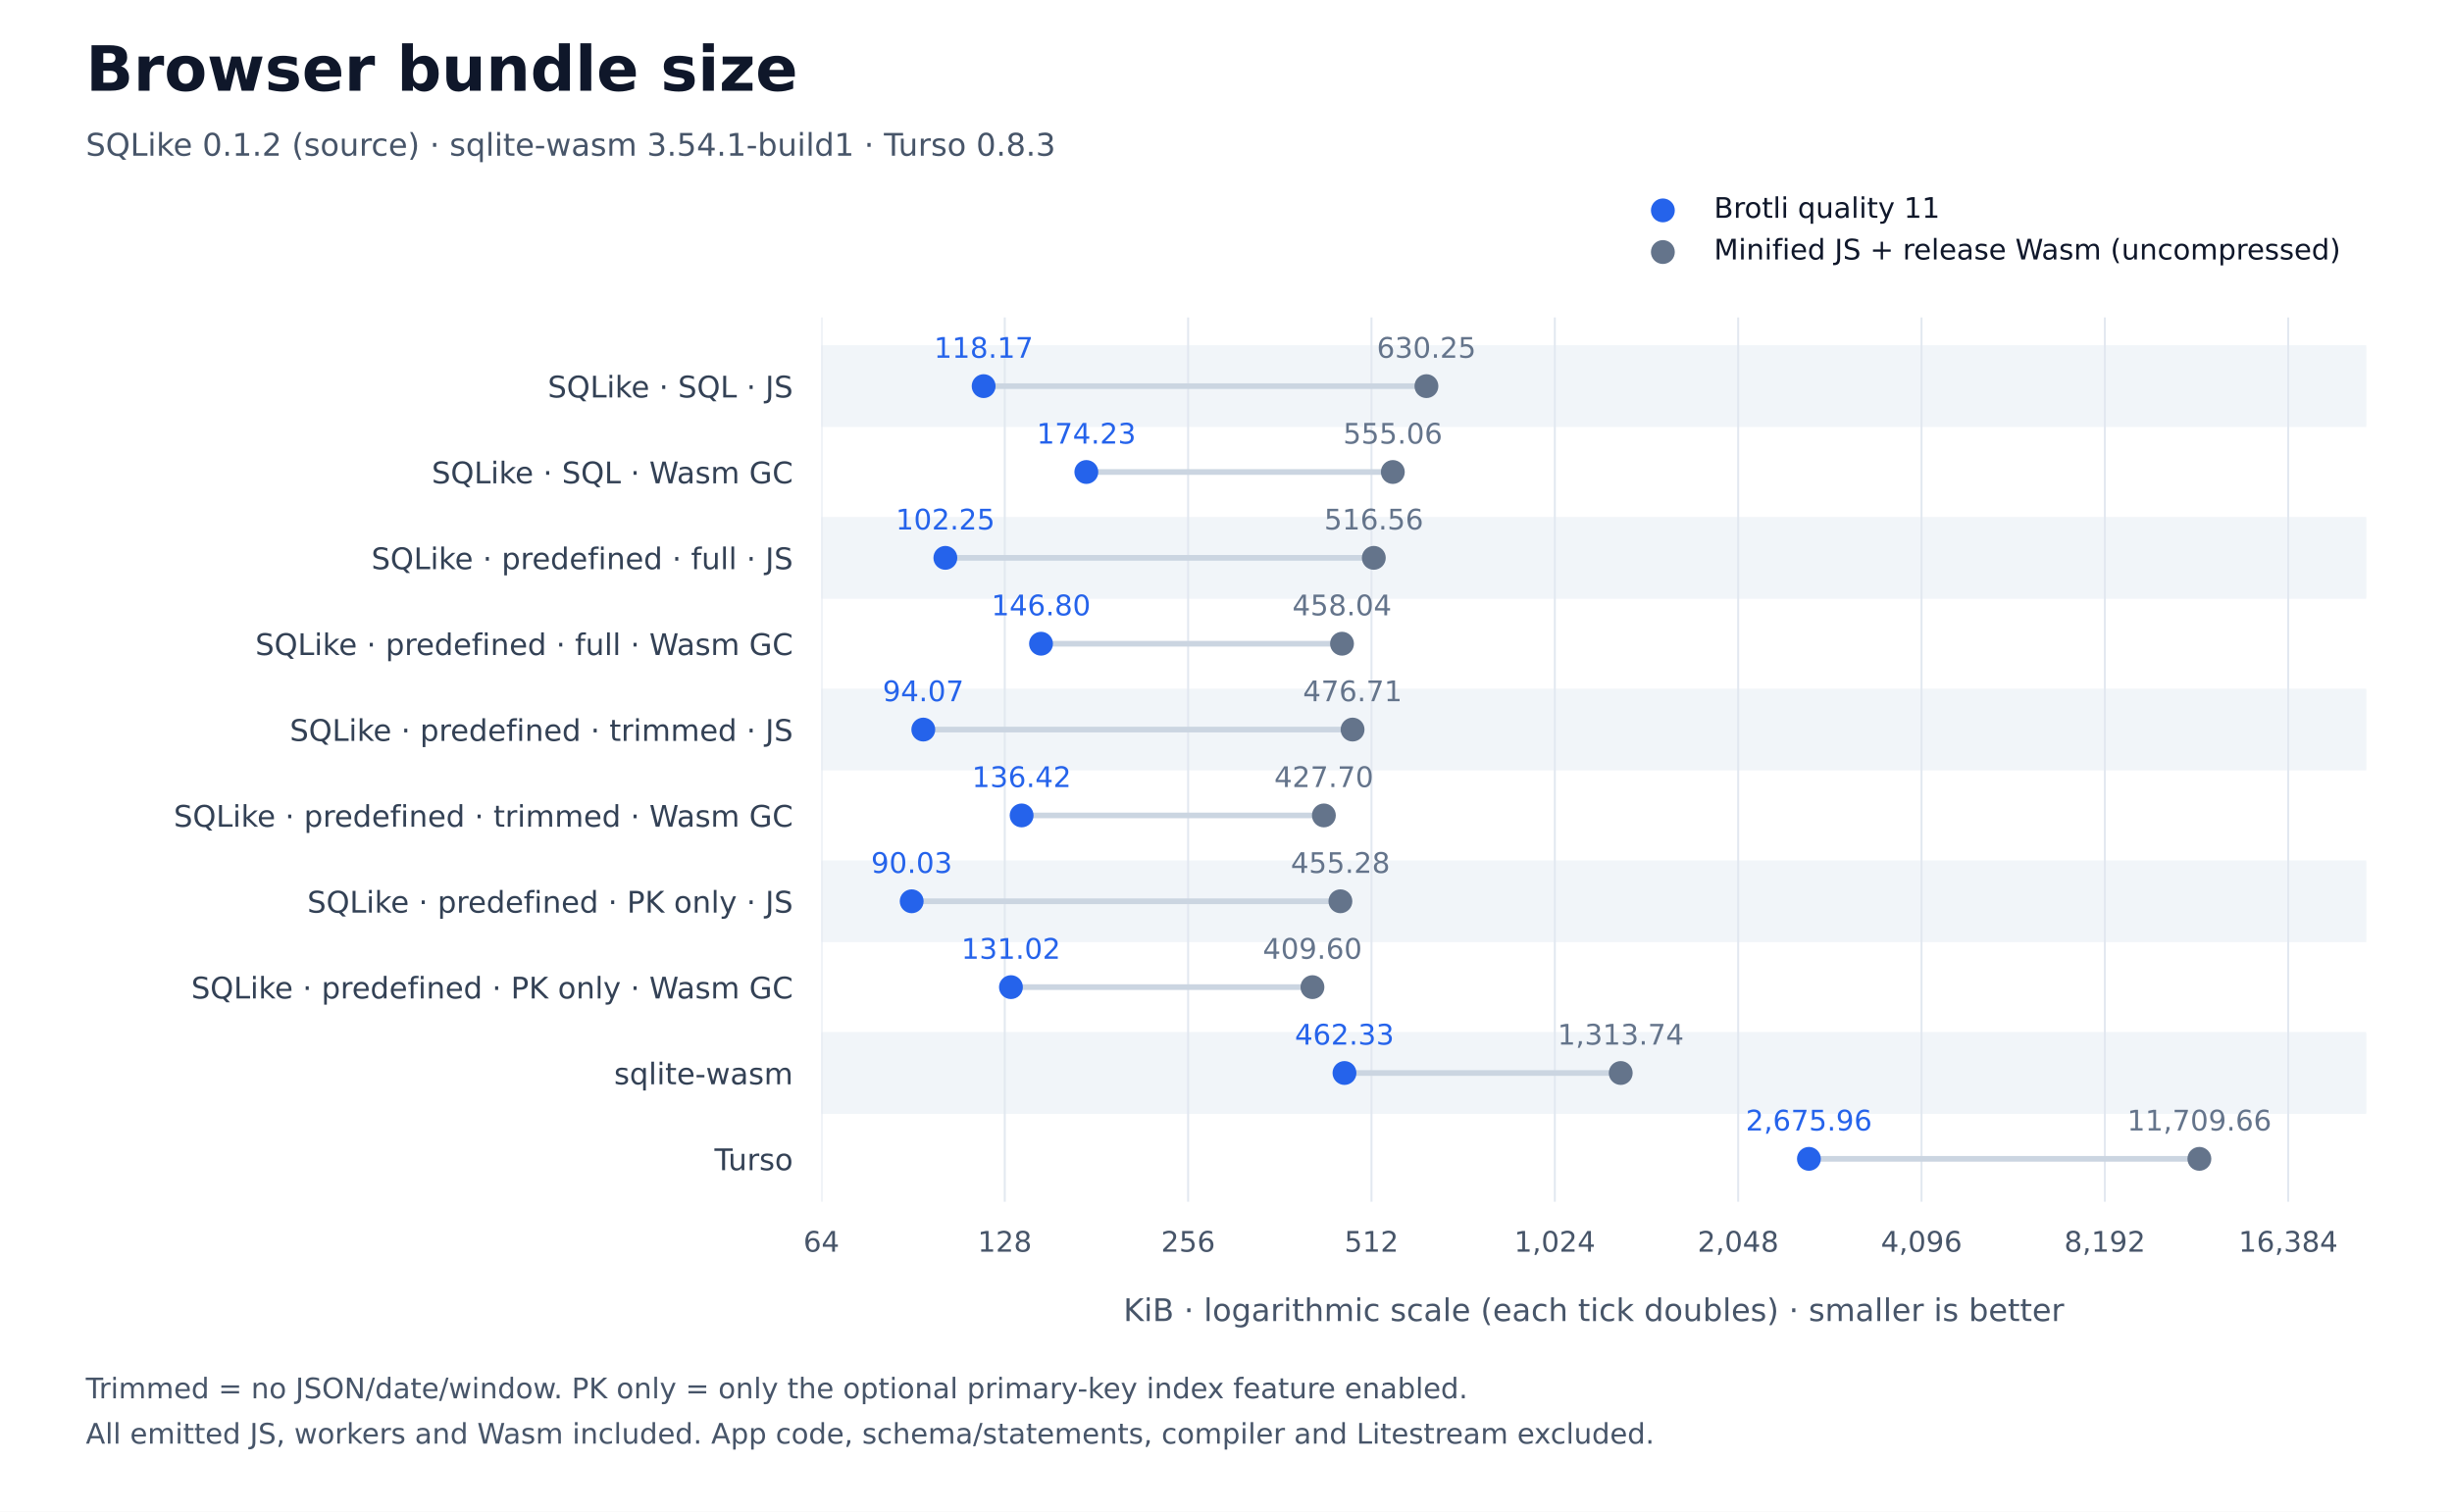
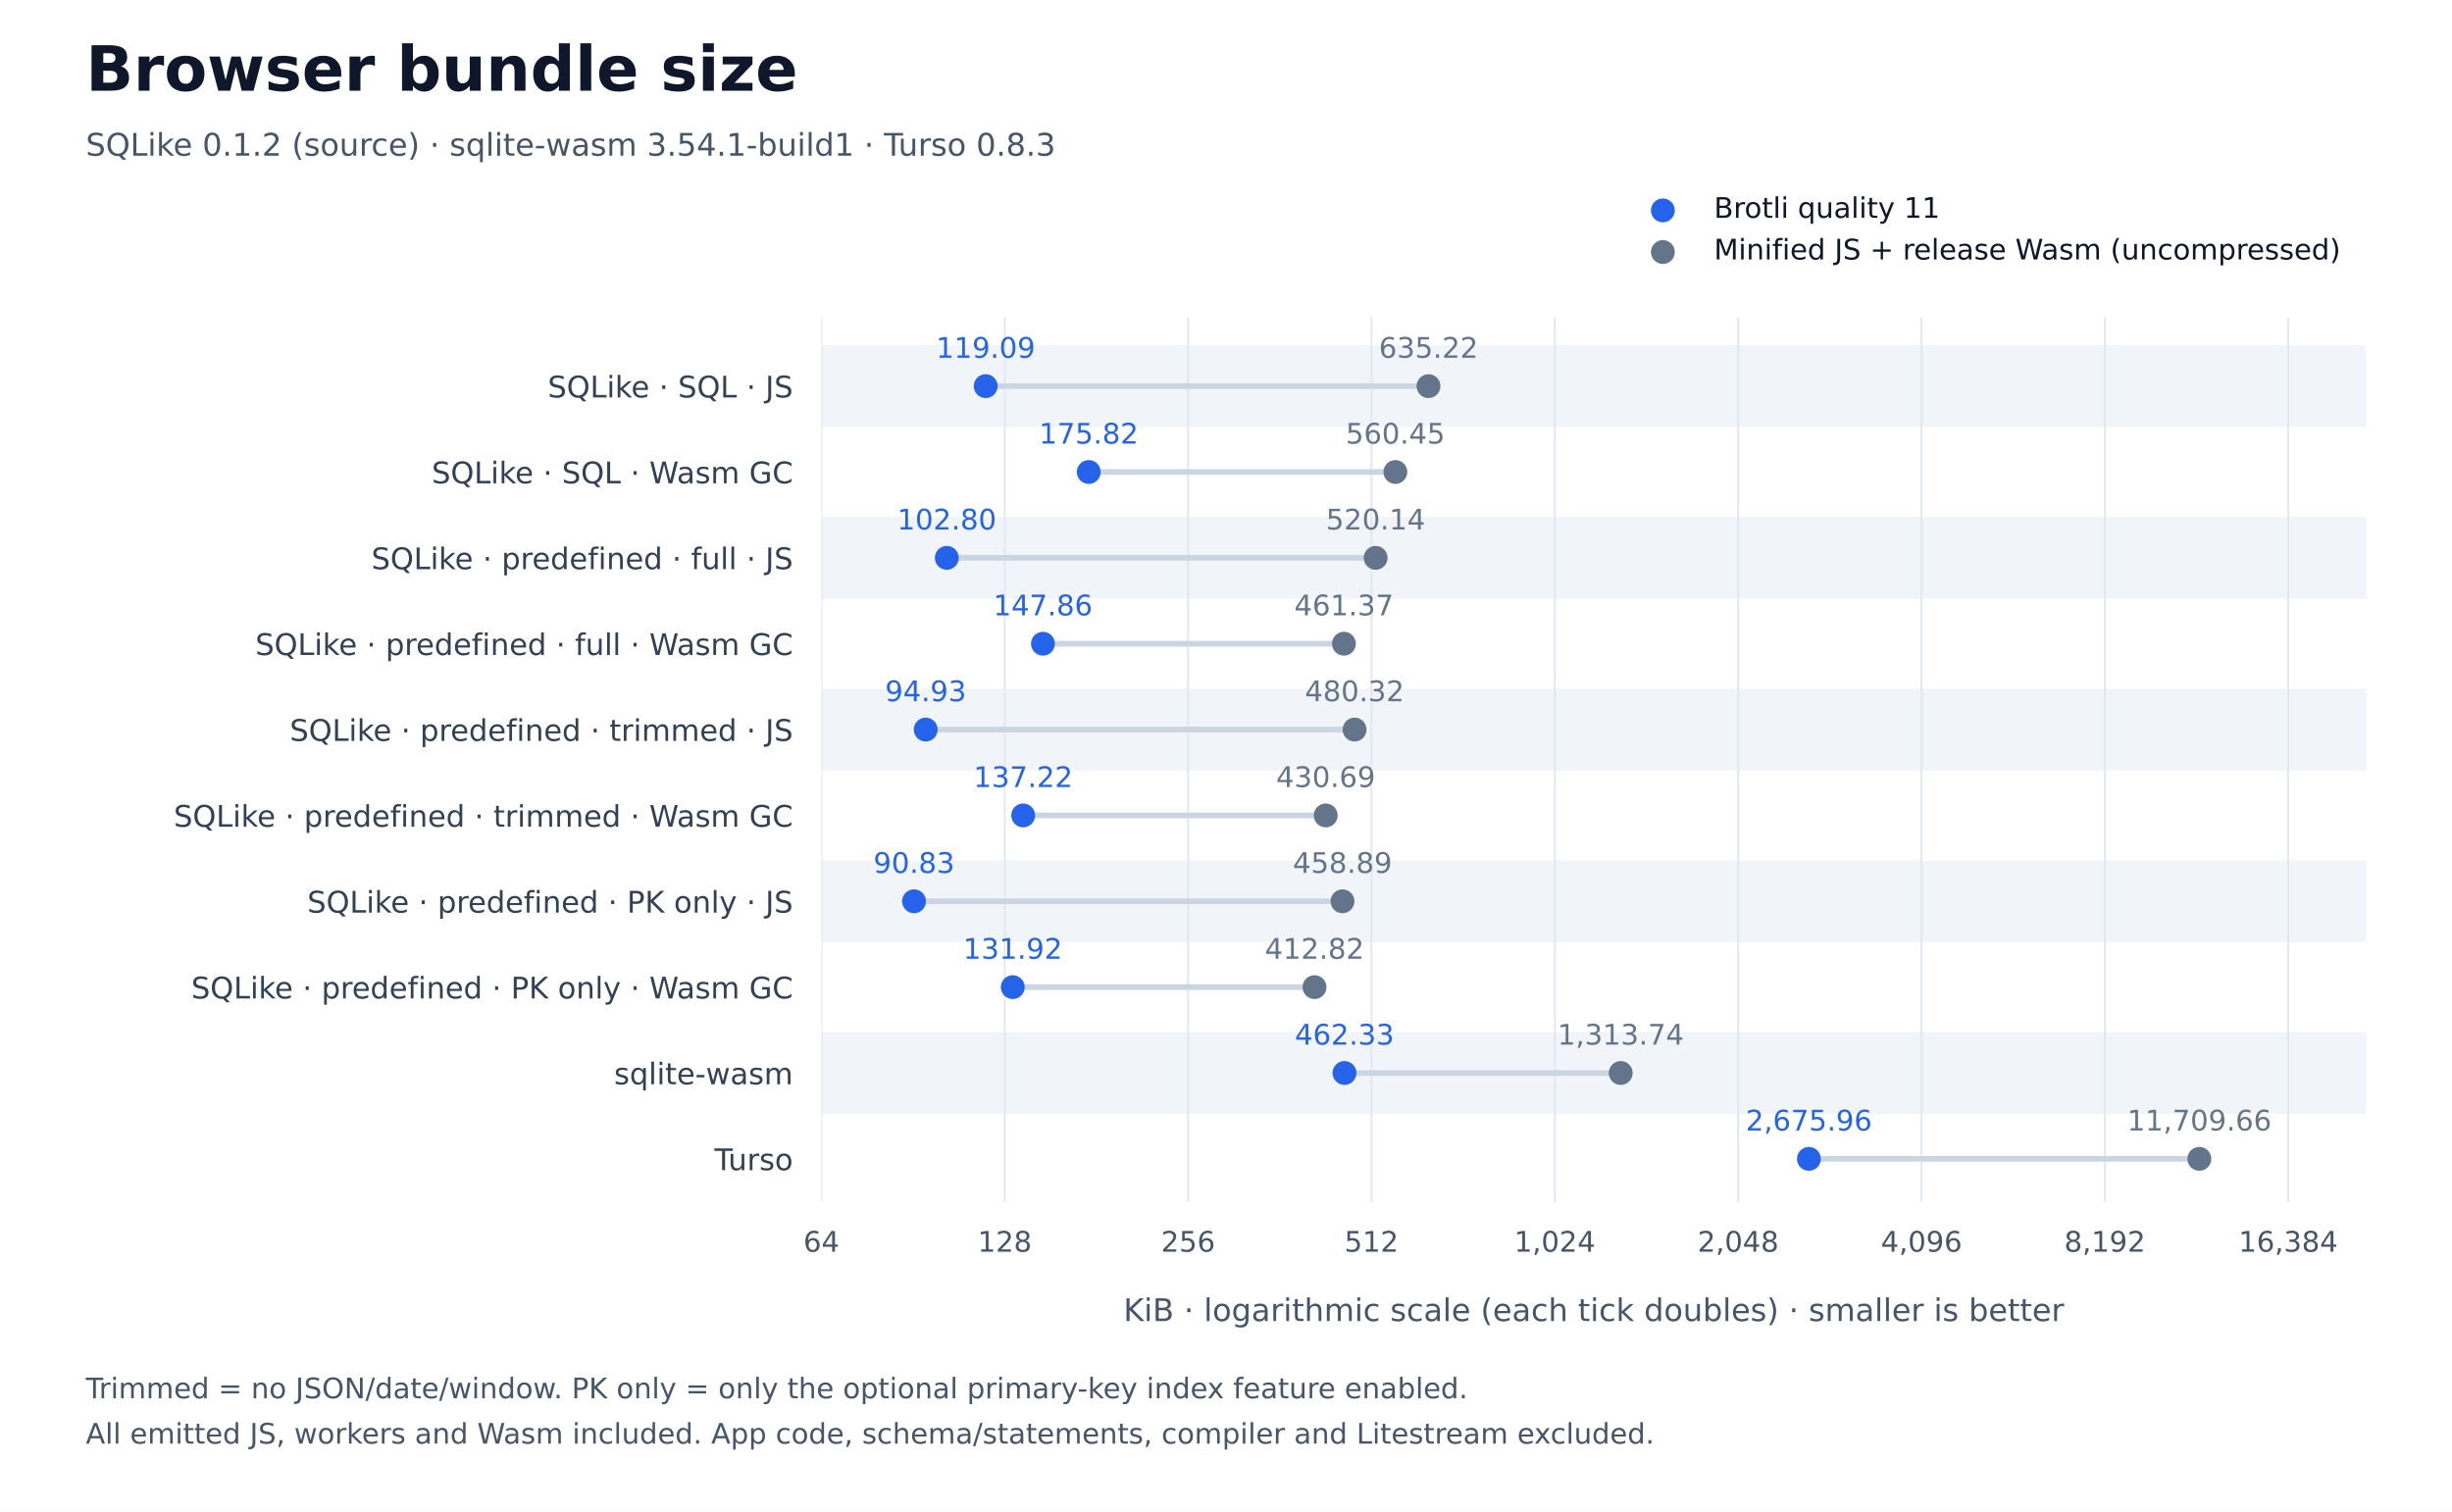
<svg xmlns="http://www.w3.org/2000/svg" xmlns:xlink="http://www.w3.org/1999/xlink" width="864pt" height="532.8pt" viewBox="0 0 864 532.8" version="1.1">
  <defs>
    <style type="text/css">*{stroke-linejoin: round; stroke-linecap: butt}</style>
  </defs>
  <g id="figure_1">
    <g id="patch_1">
      <path d="M 0 532.8  L 864 532.8  L 864 0  L 0 0  z " style="fill: #ffffff" />
    </g>
    <g id="axes_1">
      <g id="patch_2">
        <path d="M 289.44 423.576  L 833.76 423.576  L 833.76 111.888  L 289.44 111.888  z " style="fill: #ffffff" />
      </g>
      <g id="patch_3">
        <path d="M 289.44 122.177  L 833.76 122.177  L 833.76 150.017  L 289.44 150.017  z " clip-path="url(#p8013f27bdf)" style="fill: #f1f5f9; stroke: #f1f5f9; stroke-linejoin: miter" />
      </g>
      <g id="patch_4">
        <path d="M 289.44 182.699  L 833.76 182.699  L 833.76 210.539  L 289.44 210.539  z " clip-path="url(#p8013f27bdf)" style="fill: #f1f5f9; stroke: #f1f5f9; stroke-linejoin: miter" />
      </g>
      <g id="patch_5">
        <path d="M 289.44 243.221  L 833.76 243.221  L 833.76 271.061  L 289.44 271.061  z " clip-path="url(#p8013f27bdf)" style="fill: #f1f5f9; stroke: #f1f5f9; stroke-linejoin: miter" />
      </g>
      <g id="patch_6">
        <path d="M 289.44 303.743  L 833.76 303.743  L 833.76 331.583  L 289.44 331.583  z " clip-path="url(#p8013f27bdf)" style="fill: #f1f5f9; stroke: #f1f5f9; stroke-linejoin: miter" />
      </g>
      <g id="patch_7">
        <path d="M 289.44 364.264  L 833.76 364.264  L 833.76 392.105  L 289.44 392.105  z " clip-path="url(#p8013f27bdf)" style="fill: #f1f5f9; stroke: #f1f5f9; stroke-linejoin: miter" />
      </g>
      <g id="matplotlib.axis_1">
        <g id="xtick_1">
          <g id="line2d_1">
            <path d="M 289.44 423.576  L 289.44 111.888  " clip-path="url(#p8013f27bdf)" style="fill: none; stroke: #e2e8f0; stroke-width: 0.7; stroke-linecap: square" />
          </g>
          <g id="line2d_2" />
          <g id="text_1">
            <text style="font-size: 10px; font-family: 'DejaVu Sans'; text-anchor: middle; fill: #475569" x="289.44" y="441.174" transform="rotate(-0 289.44 441.1744)">64</text>
          </g>
        </g>
        <g id="xtick_2">
          <g id="line2d_3">
            <path d="M 354.046 423.576  L 354.046 111.888  " clip-path="url(#p8013f27bdf)" style="fill: none; stroke: #e2e8f0; stroke-width: 0.7; stroke-linecap: square" />
          </g>
          <g id="line2d_4" />
          <g id="text_2">
            <text style="font-size: 10px; font-family: 'DejaVu Sans'; text-anchor: middle; fill: #475569" x="354.046" y="441.174" transform="rotate(-0 354.0461 441.1744)">128</text>
          </g>
        </g>
        <g id="xtick_3">
          <g id="line2d_5">
            <path d="M 418.652 423.576  L 418.652 111.888  " clip-path="url(#p8013f27bdf)" style="fill: none; stroke: #e2e8f0; stroke-width: 0.7; stroke-linecap: square" />
          </g>
          <g id="line2d_6" />
          <g id="text_3">
            <text style="font-size: 10px; font-family: 'DejaVu Sans'; text-anchor: middle; fill: #475569" x="418.652" y="441.174" transform="rotate(-0 418.6521 441.1744)">256</text>
          </g>
        </g>
        <g id="xtick_4">
          <g id="line2d_7">
            <path d="M 483.258 423.576  L 483.258 111.888  " clip-path="url(#p8013f27bdf)" style="fill: none; stroke: #e2e8f0; stroke-width: 0.7; stroke-linecap: square" />
          </g>
          <g id="line2d_8" />
          <g id="text_4">
            <text style="font-size: 10px; font-family: 'DejaVu Sans'; text-anchor: middle; fill: #475569" x="483.258" y="441.174" transform="rotate(-0 483.2582 441.1744)">512</text>
          </g>
        </g>
        <g id="xtick_5">
          <g id="line2d_9">
            <path d="M 547.864 423.576  L 547.864 111.888  " clip-path="url(#p8013f27bdf)" style="fill: none; stroke: #e2e8f0; stroke-width: 0.7; stroke-linecap: square" />
          </g>
          <g id="line2d_10" />
          <g id="text_5">
            <text style="font-size: 10px; font-family: 'DejaVu Sans'; text-anchor: middle; fill: #475569" x="547.864" y="441.174" transform="rotate(-0 547.8642 441.1744)">1,024</text>
          </g>
        </g>
        <g id="xtick_6">
          <g id="line2d_11">
            <path d="M 612.47 423.576  L 612.47 111.888  " clip-path="url(#p8013f27bdf)" style="fill: none; stroke: #e2e8f0; stroke-width: 0.7; stroke-linecap: square" />
          </g>
          <g id="line2d_12" />
          <g id="text_6">
            <text style="font-size: 10px; font-family: 'DejaVu Sans'; text-anchor: middle; fill: #475569" x="612.47" y="441.174" transform="rotate(-0 612.4703 441.1744)">2,048</text>
          </g>
        </g>
        <g id="xtick_7">
          <g id="line2d_13">
            <path d="M 677.076 423.576  L 677.076 111.888  " clip-path="url(#p8013f27bdf)" style="fill: none; stroke: #e2e8f0; stroke-width: 0.7; stroke-linecap: square" />
          </g>
          <g id="line2d_14" />
          <g id="text_7">
            <text style="font-size: 10px; font-family: 'DejaVu Sans'; text-anchor: middle; fill: #475569" x="677.076" y="441.174" transform="rotate(-0 677.0764 441.1744)">4,096</text>
          </g>
        </g>
        <g id="xtick_8">
          <g id="line2d_15">
            <path d="M 741.682 423.576  L 741.682 111.888  " clip-path="url(#p8013f27bdf)" style="fill: none; stroke: #e2e8f0; stroke-width: 0.7; stroke-linecap: square" />
          </g>
          <g id="line2d_16" />
          <g id="text_8">
            <text style="font-size: 10px; font-family: 'DejaVu Sans'; text-anchor: middle; fill: #475569" x="741.682" y="441.174" transform="rotate(-0 741.6824 441.1744)">8,192</text>
          </g>
        </g>
        <g id="xtick_9">
          <g id="line2d_17">
            <path d="M 806.288 423.576  L 806.288 111.888  " clip-path="url(#p8013f27bdf)" style="fill: none; stroke: #e2e8f0; stroke-width: 0.7; stroke-linecap: square" />
          </g>
          <g id="line2d_18" />
          <g id="text_9">
            <text style="font-size: 10px; font-family: 'DejaVu Sans'; text-anchor: middle; fill: #475569" x="806.288" y="441.174" transform="rotate(-0 806.2885 441.1744)">16,384</text>
          </g>
        </g>
        <g id="text_10">
          <text style="font-size: 11px; font-family: 'DejaVu Sans'; text-anchor: middle; fill: #475569" x="561.6" y="465.612" transform="rotate(-0 561.6 465.6124)">KiB · logarithmic scale (each tick doubles) · smaller is better</text>
        </g>
      </g>
      <g id="matplotlib.axis_2">
        <g id="ytick_1">
          <g id="line2d_19" />
          <g id="text_11">
            <text style="font-size: 10.5px; font-family: 'DejaVu Sans'; text-anchor: end; fill: #334155" x="279.44" y="140.086" transform="rotate(-0 279.44 140.086)">SQLike · SQL · JS</text>
          </g>
        </g>
        <g id="ytick_2">
          <g id="line2d_20" />
          <g id="text_12">
            <text style="font-size: 10.5px; font-family: 'DejaVu Sans'; text-anchor: end; fill: #334155" x="279.44" y="170.347" transform="rotate(-0 279.44 170.3469)">SQLike · SQL · Wasm GC</text>
          </g>
        </g>
        <g id="ytick_3">
          <g id="line2d_21" />
          <g id="text_13">
            <text style="font-size: 10.5px; font-family: 'DejaVu Sans'; text-anchor: end; fill: #334155" x="279.44" y="200.608" transform="rotate(-0 279.44 200.6079)">SQLike · predefined · full · JS</text>
          </g>
        </g>
        <g id="ytick_4">
          <g id="line2d_22" />
          <g id="text_14">
            <text style="font-size: 10.5px; font-family: 'DejaVu Sans'; text-anchor: end; fill: #334155" x="279.44" y="230.869" transform="rotate(-0 279.44 230.8689)">SQLike · predefined · full · Wasm GC</text>
          </g>
        </g>
        <g id="ytick_5">
          <g id="line2d_23" />
          <g id="text_15">
            <text style="font-size: 10.5px; font-family: 'DejaVu Sans'; text-anchor: end; fill: #334155" x="279.44" y="261.13" transform="rotate(-0 279.44 261.1298)">SQLike · predefined · trimmed · JS</text>
          </g>
        </g>
        <g id="ytick_6">
          <g id="line2d_24" />
          <g id="text_16">
            <text style="font-size: 10.5px; font-family: 'DejaVu Sans'; text-anchor: end; fill: #334155" x="279.44" y="291.391" transform="rotate(-0 279.44 291.3908)">SQLike · predefined · trimmed · Wasm GC</text>
          </g>
        </g>
        <g id="ytick_7">
          <g id="line2d_25" />
          <g id="text_17">
            <text style="font-size: 10.5px; font-family: 'DejaVu Sans'; text-anchor: end; fill: #334155" x="279.44" y="321.652" transform="rotate(-0 279.44 321.6518)">SQLike · predefined · PK only · JS</text>
          </g>
        </g>
        <g id="ytick_8">
          <g id="line2d_26" />
          <g id="text_18">
            <text style="font-size: 10.5px; font-family: 'DejaVu Sans'; text-anchor: end; fill: #334155" x="279.44" y="351.913" transform="rotate(-0 279.44 351.9128)">SQLike · predefined · PK only · Wasm GC</text>
          </g>
        </g>
        <g id="ytick_9">
          <g id="line2d_27" />
          <g id="text_19">
            <text style="font-size: 10.5px; font-family: 'DejaVu Sans'; text-anchor: end; fill: #334155" x="279.44" y="382.174" transform="rotate(-0 279.44 382.1737)">sqlite-wasm</text>
          </g>
        </g>
        <g id="ytick_10">
          <g id="line2d_28" />
          <g id="text_20">
            <text style="font-size: 10.5px; font-family: 'DejaVu Sans'; text-anchor: end; fill: #334155" x="279.44" y="412.435" transform="rotate(-0 279.44 412.4347)">Turso</text>
          </g>
        </g>
      </g>
      <g id="line2d_29">
-         <path d="M 346.602 136.097  L 502.625 136.097  " clip-path="url(#p8013f27bdf)" style="fill: none; stroke: #cbd5e1; stroke-width: 2; stroke-linecap: square" />
+         <path d="M 347.319 136.097  L 503.357 136.097  " clip-path="url(#p8013f27bdf)" style="fill: none; stroke: #cbd5e1; stroke-width: 2; stroke-linecap: square" />
      </g>
      <g id="line2d_30">
-         <path d="M 382.787 166.358  L 490.784 166.358  " clip-path="url(#p8013f27bdf)" style="fill: none; stroke: #cbd5e1; stroke-width: 2; stroke-linecap: square" />
+         <path d="M 383.634 166.358  L 491.685 166.358  " clip-path="url(#p8013f27bdf)" style="fill: none; stroke: #cbd5e1; stroke-width: 2; stroke-linecap: square" />
      </g>
      <g id="line2d_31">
-         <path d="M 333.113 196.619  L 484.084 196.619  " clip-path="url(#p8013f27bdf)" style="fill: none; stroke: #cbd5e1; stroke-width: 2; stroke-linecap: square" />
+         <path d="M 333.615 196.619  L 484.728 196.619  " clip-path="url(#p8013f27bdf)" style="fill: none; stroke: #cbd5e1; stroke-width: 2; stroke-linecap: square" />
      </g>
      <g id="line2d_32">
-         <path d="M 366.818 226.88  L 472.878 226.88  " clip-path="url(#p8013f27bdf)" style="fill: none; stroke: #cbd5e1; stroke-width: 2; stroke-linecap: square" />
+         <path d="M 367.491 226.88  L 473.552 226.88  " clip-path="url(#p8013f27bdf)" style="fill: none; stroke: #cbd5e1; stroke-width: 2; stroke-linecap: square" />
      </g>
      <g id="line2d_33">
-         <path d="M 325.337 257.141  L 476.601 257.141  " clip-path="url(#p8013f27bdf)" style="fill: none; stroke: #cbd5e1; stroke-width: 2; stroke-linecap: square" />
+         <path d="M 326.184 257.141  L 477.305 257.141  " clip-path="url(#p8013f27bdf)" style="fill: none; stroke: #cbd5e1; stroke-width: 2; stroke-linecap: square" />
      </g>
      <g id="line2d_34">
-         <path d="M 359.984 287.402  L 466.489 287.402  " clip-path="url(#p8013f27bdf)" style="fill: none; stroke: #cbd5e1; stroke-width: 2; stroke-linecap: square" />
+         <path d="M 360.531 287.402  L 467.139 287.402  " clip-path="url(#p8013f27bdf)" style="fill: none; stroke: #cbd5e1; stroke-width: 2; stroke-linecap: square" />
      </g>
      <g id="line2d_35">
-         <path d="M 321.247 317.663  L 472.314 317.663  " clip-path="url(#p8013f27bdf)" style="fill: none; stroke: #cbd5e1; stroke-width: 2; stroke-linecap: square" />
+         <path d="M 322.075 317.663  L 473.051 317.663  " clip-path="url(#p8013f27bdf)" style="fill: none; stroke: #cbd5e1; stroke-width: 2; stroke-linecap: square" />
      </g>
      <g id="line2d_36">
-         <path d="M 356.221 347.924  L 462.459 347.924  " clip-path="url(#p8013f27bdf)" style="fill: none; stroke: #cbd5e1; stroke-width: 2; stroke-linecap: square" />
+         <path d="M 356.858 347.924  L 463.189 347.924  " clip-path="url(#p8013f27bdf)" style="fill: none; stroke: #cbd5e1; stroke-width: 2; stroke-linecap: square" />
      </g>
      <g id="line2d_37">
        <path d="M 473.748 378.185  L 571.088 378.185  " clip-path="url(#p8013f27bdf)" style="fill: none; stroke: #cbd5e1; stroke-width: 2; stroke-linecap: square" />
      </g>
      <g id="line2d_38">
        <path d="M 637.398 408.446  L 774.981 408.446  " clip-path="url(#p8013f27bdf)" style="fill: none; stroke: #cbd5e1; stroke-width: 2; stroke-linecap: square" />
      </g>
      <g id="PathCollection_1" />
      <g id="PathCollection_2" />
      <g id="PathCollection_3">
        <defs>
          <path id="mc7256d1eed" d="M 0 3.708  C 0.983 3.708 1.927 3.317 2.622 2.622  C 3.317 1.927 3.708 0.983 3.708 0  C 3.708 -0.983 3.317 -1.927 2.622 -2.622  C 1.927 -3.317 0.983 -3.708 0 -3.708  C -0.983 -3.708 -1.927 -3.317 -2.622 -2.622  C -3.317 -1.927 -3.708 -0.983 -3.708 0  C -3.708 0.983 -3.317 1.927 -2.622 2.622  C -1.927 3.317 -0.983 3.708 0 3.708  z " style="stroke: #2563eb" />
        </defs>
        <g clip-path="url(#p8013f27bdf)">
-           <use xlink:href="#mc7256d1eed" x="346.602" y="136.097" style="fill: #2563eb; stroke: #2563eb" />
+           <use xlink:href="#mc7256d1eed" x="347.319" y="136.097" style="fill: #2563eb; stroke: #2563eb" />
        </g>
      </g>
      <g id="text_21">
-         <text style="font-size: 10px; font-family: 'DejaVu Sans'; text-anchor: middle; fill: #2563eb" x="346.602" y="126.097" transform="rotate(-0 346.6021 126.0968)">118.17</text>
+         <text style="font-size: 10px; font-family: 'DejaVu Sans'; text-anchor: middle; fill: #2563eb" x="347.319" y="126.097" transform="rotate(-0 347.3187 126.0968)">119.09</text>
      </g>
      <g id="PathCollection_4">
        <defs>
          <path id="mf591893692" d="M 0 3.708  C 0.983 3.708 1.927 3.317 2.622 2.622  C 3.317 1.927 3.708 0.983 3.708 0  C 3.708 -0.983 3.317 -1.927 2.622 -2.622  C 1.927 -3.317 0.983 -3.708 0 -3.708  C -0.983 -3.708 -1.927 -3.317 -2.622 -2.622  C -3.317 -1.927 -3.708 -0.983 -3.708 0  C -3.708 0.983 -3.317 1.927 -2.622 2.622  C -1.927 3.317 -0.983 3.708 0 3.708  z " style="stroke: #64748b" />
        </defs>
        <g clip-path="url(#p8013f27bdf)">
-           <use xlink:href="#mf591893692" x="502.625" y="136.097" style="fill: #64748b; stroke: #64748b" />
+           <use xlink:href="#mf591893692" x="503.357" y="136.097" style="fill: #64748b; stroke: #64748b" />
        </g>
      </g>
      <g id="text_22">
-         <text style="font-size: 10px; font-family: 'DejaVu Sans'; text-anchor: middle; fill: #64748b" x="502.625" y="126.097" transform="rotate(-0 502.6254 126.0968)">630.25</text>
+         <text style="font-size: 10px; font-family: 'DejaVu Sans'; text-anchor: middle; fill: #64748b" x="503.357" y="126.097" transform="rotate(-0 503.3573 126.0968)">635.22</text>
      </g>
      <g id="PathCollection_5">
        <g clip-path="url(#p8013f27bdf)">
-           <use xlink:href="#mc7256d1eed" x="382.787" y="166.358" style="fill: #2563eb; stroke: #2563eb" />
+           <use xlink:href="#mc7256d1eed" x="383.634" y="166.358" style="fill: #2563eb; stroke: #2563eb" />
        </g>
      </g>
      <g id="text_23">
-         <text style="font-size: 10px; font-family: 'DejaVu Sans'; text-anchor: middle; fill: #2563eb" x="382.787" y="156.358" transform="rotate(-0 382.7873 156.3577)">174.23</text>
+         <text style="font-size: 10px; font-family: 'DejaVu Sans'; text-anchor: middle; fill: #2563eb" x="383.634" y="156.358" transform="rotate(-0 383.634 156.3577)">175.82</text>
      </g>
      <g id="PathCollection_6">
        <g clip-path="url(#p8013f27bdf)">
-           <use xlink:href="#mf591893692" x="490.784" y="166.358" style="fill: #64748b; stroke: #64748b" />
+           <use xlink:href="#mf591893692" x="491.685" y="166.358" style="fill: #64748b; stroke: #64748b" />
        </g>
      </g>
      <g id="text_24">
-         <text style="font-size: 10px; font-family: 'DejaVu Sans'; text-anchor: middle; fill: #64748b" x="490.784" y="156.358" transform="rotate(-0 490.7841 156.3577)">555.06</text>
+         <text style="font-size: 10px; font-family: 'DejaVu Sans'; text-anchor: middle; fill: #64748b" x="491.685" y="156.358" transform="rotate(-0 491.6852 156.3577)">560.45</text>
      </g>
      <g id="PathCollection_7">
        <g clip-path="url(#p8013f27bdf)">
-           <use xlink:href="#mc7256d1eed" x="333.113" y="196.619" style="fill: #2563eb; stroke: #2563eb" />
+           <use xlink:href="#mc7256d1eed" x="333.615" y="196.619" style="fill: #2563eb; stroke: #2563eb" />
        </g>
      </g>
      <g id="text_25">
-         <text style="font-size: 10px; font-family: 'DejaVu Sans'; text-anchor: middle; fill: #2563eb" x="333.113" y="186.619" transform="rotate(-0 333.1127 186.6187)">102.25</text>
+         <text style="font-size: 10px; font-family: 'DejaVu Sans'; text-anchor: middle; fill: #2563eb" x="333.615" y="186.619" transform="rotate(-0 333.6152 186.6187)">102.80</text>
      </g>
      <g id="PathCollection_8">
        <g clip-path="url(#p8013f27bdf)">
-           <use xlink:href="#mf591893692" x="484.084" y="196.619" style="fill: #64748b; stroke: #64748b" />
+           <use xlink:href="#mf591893692" x="484.728" y="196.619" style="fill: #64748b; stroke: #64748b" />
        </g>
      </g>
      <g id="text_26">
-         <text style="font-size: 10px; font-family: 'DejaVu Sans'; text-anchor: middle; fill: #64748b" x="484.084" y="186.619" transform="rotate(-0 484.0842 186.6187)">516.56</text>
+         <text style="font-size: 10px; font-family: 'DejaVu Sans'; text-anchor: middle; fill: #64748b" x="484.728" y="186.619" transform="rotate(-0 484.728 186.6187)">520.14</text>
      </g>
      <g id="PathCollection_9">
        <g clip-path="url(#p8013f27bdf)">
-           <use xlink:href="#mc7256d1eed" x="366.818" y="226.88" style="fill: #2563eb; stroke: #2563eb" />
+           <use xlink:href="#mc7256d1eed" x="367.491" y="226.88" style="fill: #2563eb; stroke: #2563eb" />
        </g>
      </g>
      <g id="text_27">
-         <text style="font-size: 10px; font-family: 'DejaVu Sans'; text-anchor: middle; fill: #2563eb" x="366.818" y="216.88" transform="rotate(-0 366.8178 216.8797)">146.80</text>
+         <text style="font-size: 10px; font-family: 'DejaVu Sans'; text-anchor: middle; fill: #2563eb" x="367.491" y="216.88" transform="rotate(-0 367.4906 216.8797)">147.86</text>
      </g>
      <g id="PathCollection_10">
        <g clip-path="url(#p8013f27bdf)">
-           <use xlink:href="#mf591893692" x="472.878" y="226.88" style="fill: #64748b; stroke: #64748b" />
+           <use xlink:href="#mf591893692" x="473.552" y="226.88" style="fill: #64748b; stroke: #64748b" />
        </g>
      </g>
      <g id="text_28">
-         <text style="font-size: 10px; font-family: 'DejaVu Sans'; text-anchor: middle; fill: #64748b" x="472.878" y="216.88" transform="rotate(-0 472.8783 216.8797)">458.04</text>
+         <text style="font-size: 10px; font-family: 'DejaVu Sans'; text-anchor: middle; fill: #64748b" x="473.552" y="216.88" transform="rotate(-0 473.5521 216.8797)">461.37</text>
      </g>
      <g id="PathCollection_11">
        <g clip-path="url(#p8013f27bdf)">
-           <use xlink:href="#mc7256d1eed" x="325.337" y="257.141" style="fill: #2563eb; stroke: #2563eb" />
+           <use xlink:href="#mc7256d1eed" x="326.184" y="257.141" style="fill: #2563eb; stroke: #2563eb" />
        </g>
      </g>
      <g id="text_29">
-         <text style="font-size: 10px; font-family: 'DejaVu Sans'; text-anchor: middle; fill: #2563eb" x="325.337" y="247.141" transform="rotate(-0 325.3366 247.1407)">94.07</text>
+         <text style="font-size: 10px; font-family: 'DejaVu Sans'; text-anchor: middle; fill: #2563eb" x="326.184" y="247.141" transform="rotate(-0 326.1842 247.1407)">94.93</text>
      </g>
      <g id="PathCollection_12">
        <g clip-path="url(#p8013f27bdf)">
-           <use xlink:href="#mf591893692" x="476.601" y="257.141" style="fill: #64748b; stroke: #64748b" />
+           <use xlink:href="#mf591893692" x="477.305" y="257.141" style="fill: #64748b; stroke: #64748b" />
        </g>
      </g>
      <g id="text_30">
-         <text style="font-size: 10px; font-family: 'DejaVu Sans'; text-anchor: middle; fill: #64748b" x="476.601" y="247.141" transform="rotate(-0 476.6011 247.1407)">476.71</text>
+         <text style="font-size: 10px; font-family: 'DejaVu Sans'; text-anchor: middle; fill: #64748b" x="477.305" y="247.141" transform="rotate(-0 477.3049 247.1407)">480.32</text>
      </g>
      <g id="PathCollection_13">
        <g clip-path="url(#p8013f27bdf)">
-           <use xlink:href="#mc7256d1eed" x="359.984" y="287.402" style="fill: #2563eb; stroke: #2563eb" />
+           <use xlink:href="#mc7256d1eed" x="360.531" y="287.402" style="fill: #2563eb; stroke: #2563eb" />
        </g>
      </g>
      <g id="text_31">
-         <text style="font-size: 10px; font-family: 'DejaVu Sans'; text-anchor: middle; fill: #2563eb" x="359.984" y="277.402" transform="rotate(-0 359.984 277.4016)">136.42</text>
+         <text style="font-size: 10px; font-family: 'DejaVu Sans'; text-anchor: middle; fill: #2563eb" x="360.531" y="277.402" transform="rotate(-0 360.5309 277.4016)">137.22</text>
      </g>
      <g id="PathCollection_14">
        <g clip-path="url(#p8013f27bdf)">
-           <use xlink:href="#mf591893692" x="466.489" y="287.402" style="fill: #64748b; stroke: #64748b" />
+           <use xlink:href="#mf591893692" x="467.139" y="287.402" style="fill: #64748b; stroke: #64748b" />
        </g>
      </g>
      <g id="text_32">
-         <text style="font-size: 10px; font-family: 'DejaVu Sans'; text-anchor: middle; fill: #64748b" x="466.489" y="277.402" transform="rotate(-0 466.489 277.4016)">427.70</text>
+         <text style="font-size: 10px; font-family: 'DejaVu Sans'; text-anchor: middle; fill: #64748b" x="467.139" y="277.402" transform="rotate(-0 467.139 277.4016)">430.69</text>
      </g>
      <g id="PathCollection_15">
        <g clip-path="url(#p8013f27bdf)">
-           <use xlink:href="#mc7256d1eed" x="321.247" y="317.663" style="fill: #2563eb; stroke: #2563eb" />
+           <use xlink:href="#mc7256d1eed" x="322.075" y="317.663" style="fill: #2563eb; stroke: #2563eb" />
        </g>
      </g>
      <g id="text_33">
-         <text style="font-size: 10px; font-family: 'DejaVu Sans'; text-anchor: middle; fill: #2563eb" x="321.247" y="307.663" transform="rotate(-0 321.247 307.6626)">90.03</text>
+         <text style="font-size: 10px; font-family: 'DejaVu Sans'; text-anchor: middle; fill: #2563eb" x="322.075" y="307.663" transform="rotate(-0 322.0754 307.6626)">90.83</text>
      </g>
      <g id="PathCollection_16">
        <g clip-path="url(#p8013f27bdf)">
-           <use xlink:href="#mf591893692" x="472.314" y="317.663" style="fill: #64748b; stroke: #64748b" />
+           <use xlink:href="#mf591893692" x="473.051" y="317.663" style="fill: #64748b; stroke: #64748b" />
        </g>
      </g>
      <g id="text_34">
-         <text style="font-size: 10px; font-family: 'DejaVu Sans'; text-anchor: middle; fill: #64748b" x="472.314" y="307.663" transform="rotate(-0 472.3142 307.6626)">455.28</text>
+         <text style="font-size: 10px; font-family: 'DejaVu Sans'; text-anchor: middle; fill: #64748b" x="473.051" y="307.663" transform="rotate(-0 473.051 307.6626)">458.89</text>
      </g>
      <g id="PathCollection_17">
        <g clip-path="url(#p8013f27bdf)">
-           <use xlink:href="#mc7256d1eed" x="356.221" y="347.924" style="fill: #2563eb; stroke: #2563eb" />
+           <use xlink:href="#mc7256d1eed" x="356.858" y="347.924" style="fill: #2563eb; stroke: #2563eb" />
        </g>
      </g>
      <g id="text_35">
-         <text style="font-size: 10px; font-family: 'DejaVu Sans'; text-anchor: middle; fill: #2563eb" x="356.221" y="337.924" transform="rotate(-0 356.2207 337.9236)">131.02</text>
+         <text style="font-size: 10px; font-family: 'DejaVu Sans'; text-anchor: middle; fill: #2563eb" x="356.858" y="337.924" transform="rotate(-0 356.8576 337.9236)">131.92</text>
      </g>
      <g id="PathCollection_18">
        <g clip-path="url(#p8013f27bdf)">
-           <use xlink:href="#mf591893692" x="462.459" y="347.924" style="fill: #64748b; stroke: #64748b" />
+           <use xlink:href="#mf591893692" x="463.189" y="347.924" style="fill: #64748b; stroke: #64748b" />
        </g>
      </g>
      <g id="text_36">
-         <text style="font-size: 10px; font-family: 'DejaVu Sans'; text-anchor: middle; fill: #64748b" x="462.459" y="337.924" transform="rotate(-0 462.4591 337.9236)">409.60</text>
+         <text style="font-size: 10px; font-family: 'DejaVu Sans'; text-anchor: middle; fill: #64748b" x="463.189" y="337.924" transform="rotate(-0 463.1885 337.9236)">412.82</text>
      </g>
      <g id="PathCollection_19">
        <g clip-path="url(#p8013f27bdf)">
          <use xlink:href="#mc7256d1eed" x="473.748" y="378.185" style="fill: #2563eb; stroke: #2563eb" />
        </g>
      </g>
      <g id="text_37">
        <text style="font-size: 10px; font-family: 'DejaVu Sans'; text-anchor: middle; fill: #2563eb" x="473.748" y="368.185" transform="rotate(-0 473.7478 368.1845)">462.33</text>
      </g>
      <g id="PathCollection_20">
        <g clip-path="url(#p8013f27bdf)">
          <use xlink:href="#mf591893692" x="571.088" y="378.185" style="fill: #64748b; stroke: #64748b" />
        </g>
      </g>
      <g id="text_38">
        <text style="font-size: 10px; font-family: 'DejaVu Sans'; text-anchor: middle; fill: #64748b" x="571.088" y="368.185" transform="rotate(-0 571.0876 368.1845)">1,313.74</text>
      </g>
      <g id="PathCollection_21">
        <g clip-path="url(#p8013f27bdf)">
          <use xlink:href="#mc7256d1eed" x="637.398" y="408.446" style="fill: #2563eb; stroke: #2563eb" />
        </g>
      </g>
      <g id="text_39">
        <text style="font-size: 10px; font-family: 'DejaVu Sans'; text-anchor: middle; fill: #2563eb" x="637.398" y="398.446" transform="rotate(-0 637.3978 398.4455)">2,675.96</text>
      </g>
      <g id="PathCollection_22">
        <g clip-path="url(#p8013f27bdf)">
          <use xlink:href="#mf591893692" x="774.981" y="408.446" style="fill: #64748b; stroke: #64748b" />
        </g>
      </g>
      <g id="text_40">
        <text style="font-size: 10px; font-family: 'DejaVu Sans'; text-anchor: middle; fill: #64748b" x="774.981" y="398.446" transform="rotate(-0 774.9811 398.4455)">11,709.66</text>
      </g>
      <g id="legend_1">
        <g id="PathCollection_23">
          <g>
            <use xlink:href="#mc7256d1eed" x="585.937" y="74.155" style="fill: #2563eb; stroke: #2563eb" />
          </g>
        </g>
        <g id="text_41">
          <text style="font-size: 10px; font-family: 'DejaVu Sans'; text-anchor: start; fill: #0f172a" x="603.937" y="76.78" transform="rotate(-0 603.9366 76.77955)">Brotli quality 11</text>
        </g>
        <g id="PathCollection_24">
          <g>
            <use xlink:href="#mf591893692" x="585.937" y="88.833" style="fill: #64748b; stroke: #64748b" />
          </g>
        </g>
        <g id="text_42">
          <text style="font-size: 10px; font-family: 'DejaVu Sans'; text-anchor: start; fill: #0f172a" x="603.937" y="91.458" transform="rotate(-0 603.9366 91.45767)">Minified JS + release Wasm (uncompressed)</text>
        </g>
      </g>
    </g>
    <g id="text_43">
      <text style="font-weight: 700; font-size: 22px; font-family: 'DejaVu Sans'; text-anchor: start; fill: #0f172a" x="30.24" y="31.968" transform="rotate(-0 30.24 31.968)">Browser bundle size</text>
    </g>
    <g id="text_44">
      <text style="font-size: 11px; font-family: 'DejaVu Sans'; text-anchor: start; fill: #475569" x="30.24" y="54.878" transform="rotate(-0 30.24 54.8784)">SQLike 0.1.2 (source) · sqlite-wasm 3.54.1-build1 · Turso 0.8.3</text>
    </g>
    <g id="text_45">
      <text style="font-size: 10px; font-family: 'DejaVu Sans'; text-anchor: start; fill: #475569" x="30.24" y="492.84" transform="rotate(-0 30.24 492.84)">Trimmed = no JSON/date/window. PK only = only the optional primary-key index feature enabled.</text>
    </g>
    <g id="text_46">
      <text style="font-size: 10px; font-family: 'DejaVu Sans'; text-anchor: start; fill: #475569" x="30.24" y="508.824" transform="rotate(-0 30.24 508.824)">All emitted JS, workers and Wasm included. App code, schema/statements, compiler and Litestream excluded.</text>
    </g>
  </g>
  <defs>
    <clipPath id="p8013f27bdf">
      <rect x="289.44" y="111.888" width="544.32" height="311.688" />
    </clipPath>
  </defs>
</svg>
